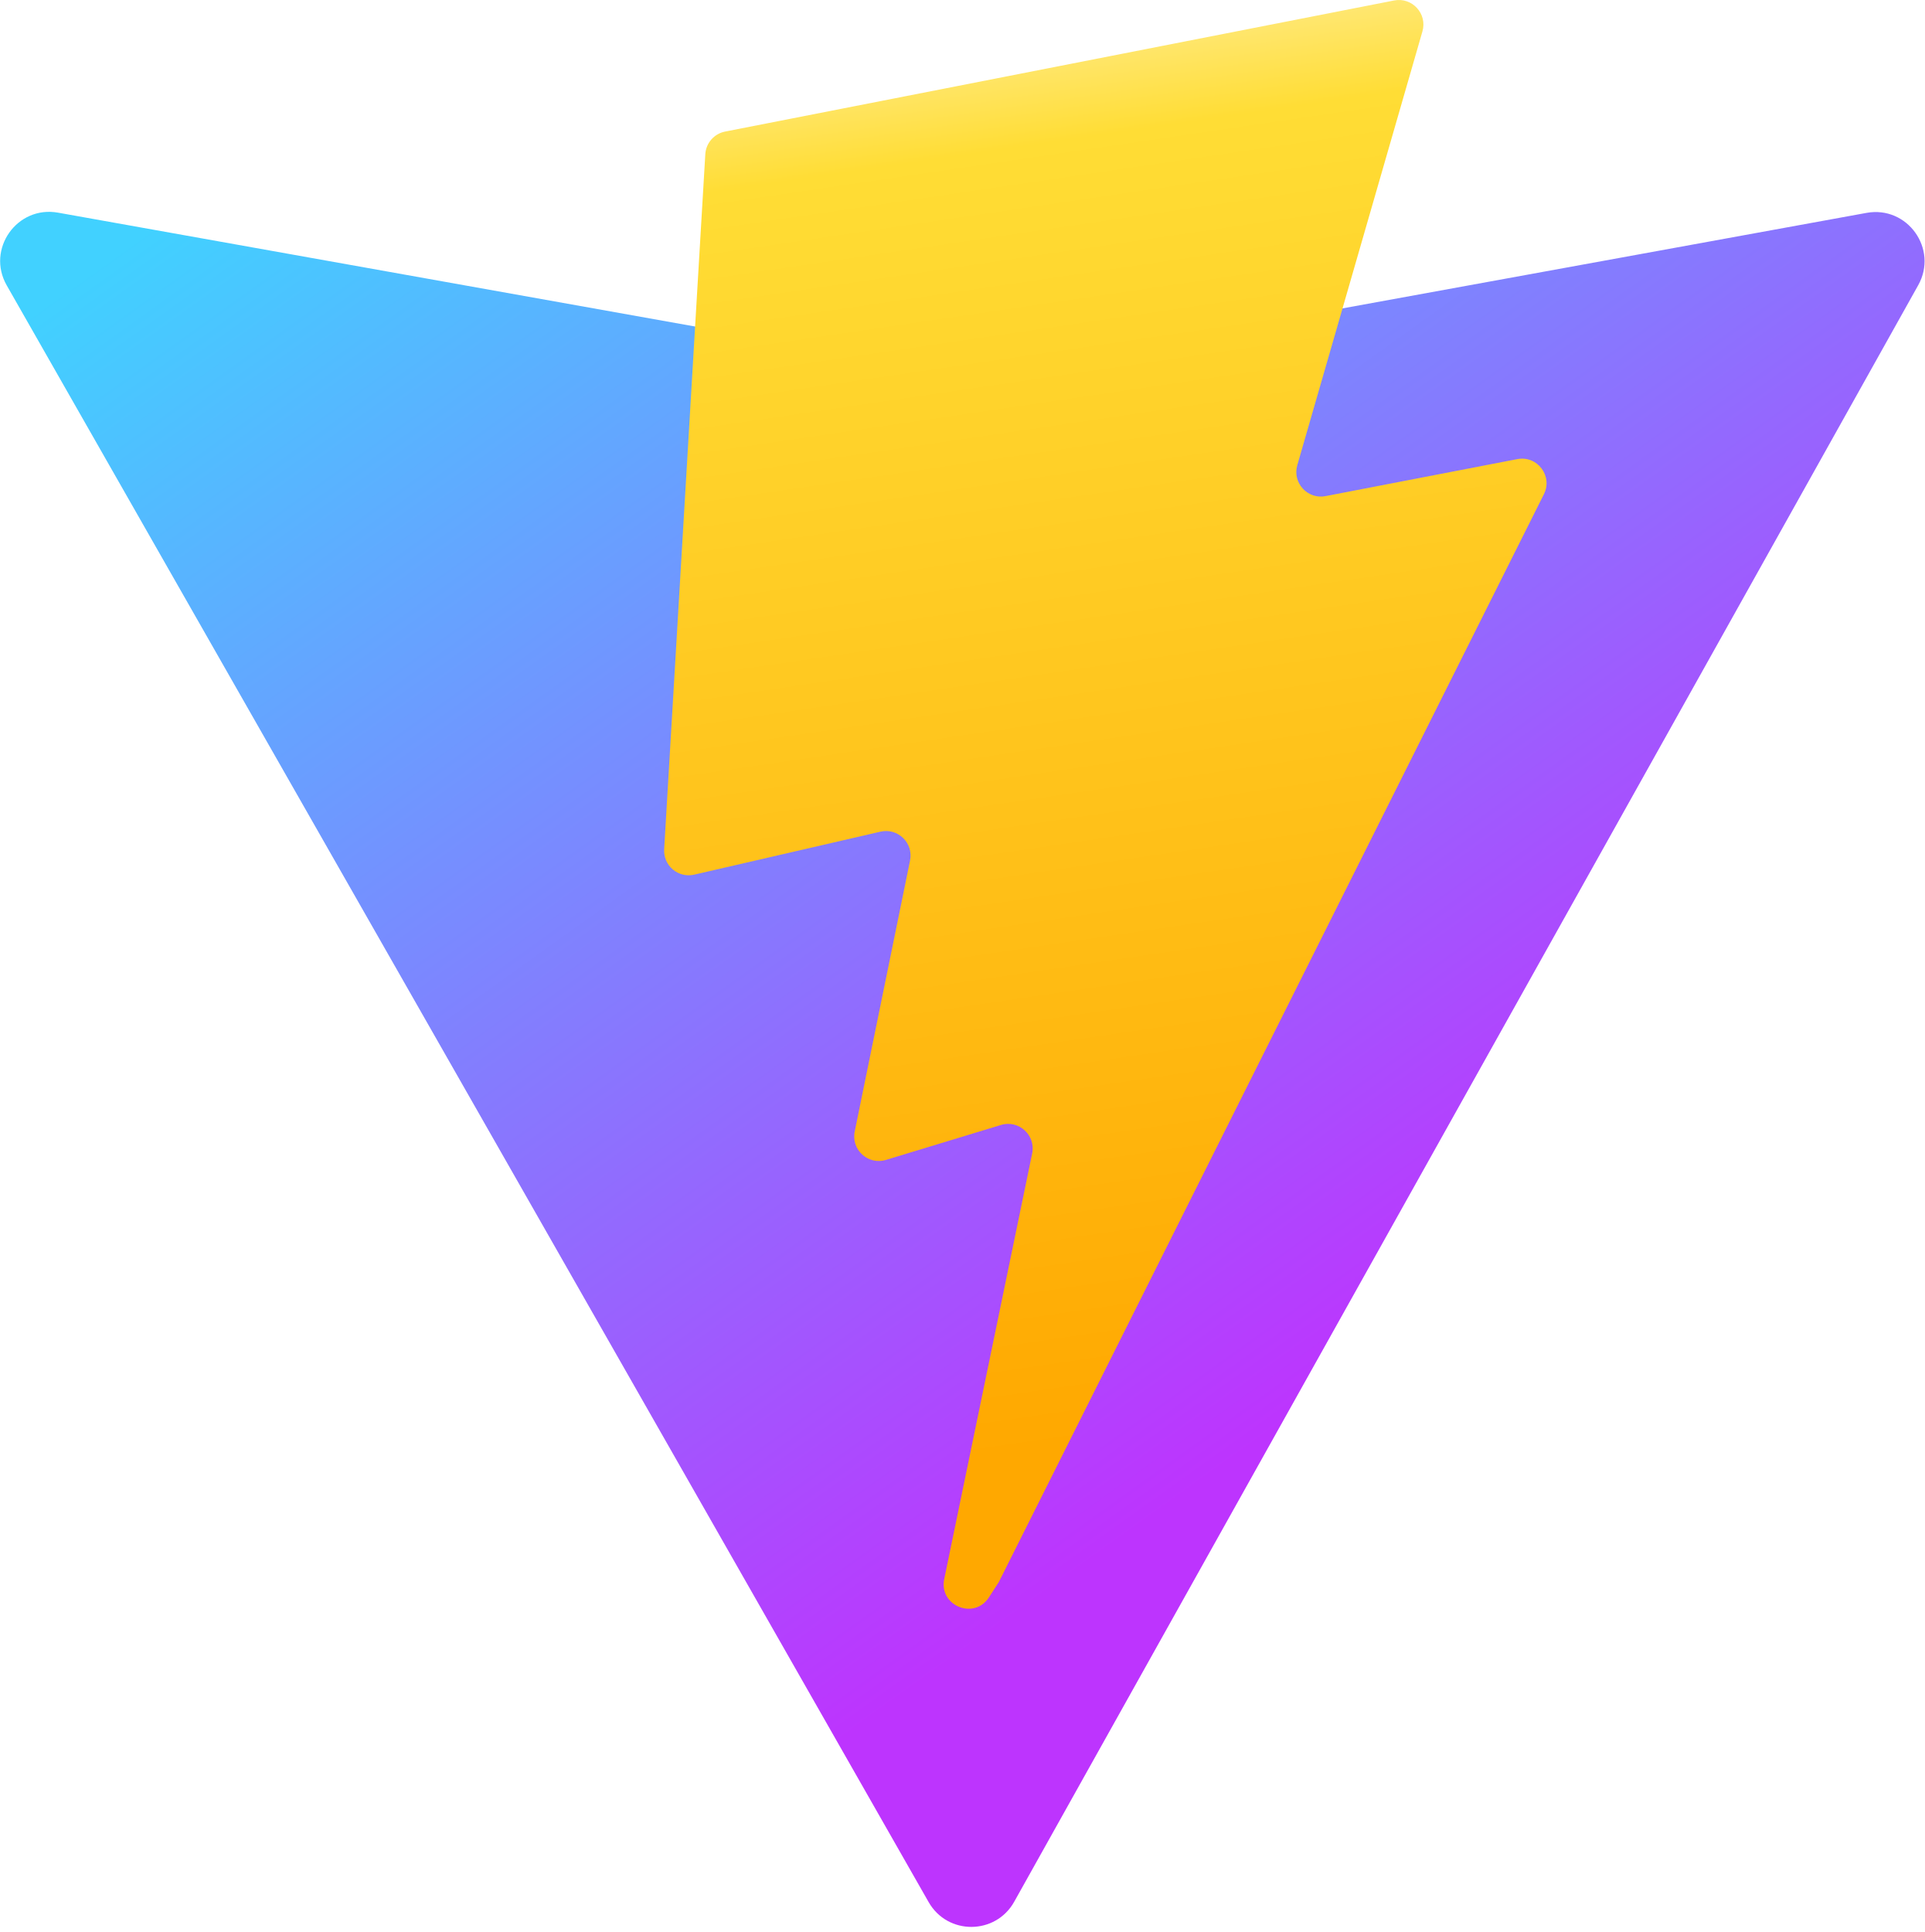
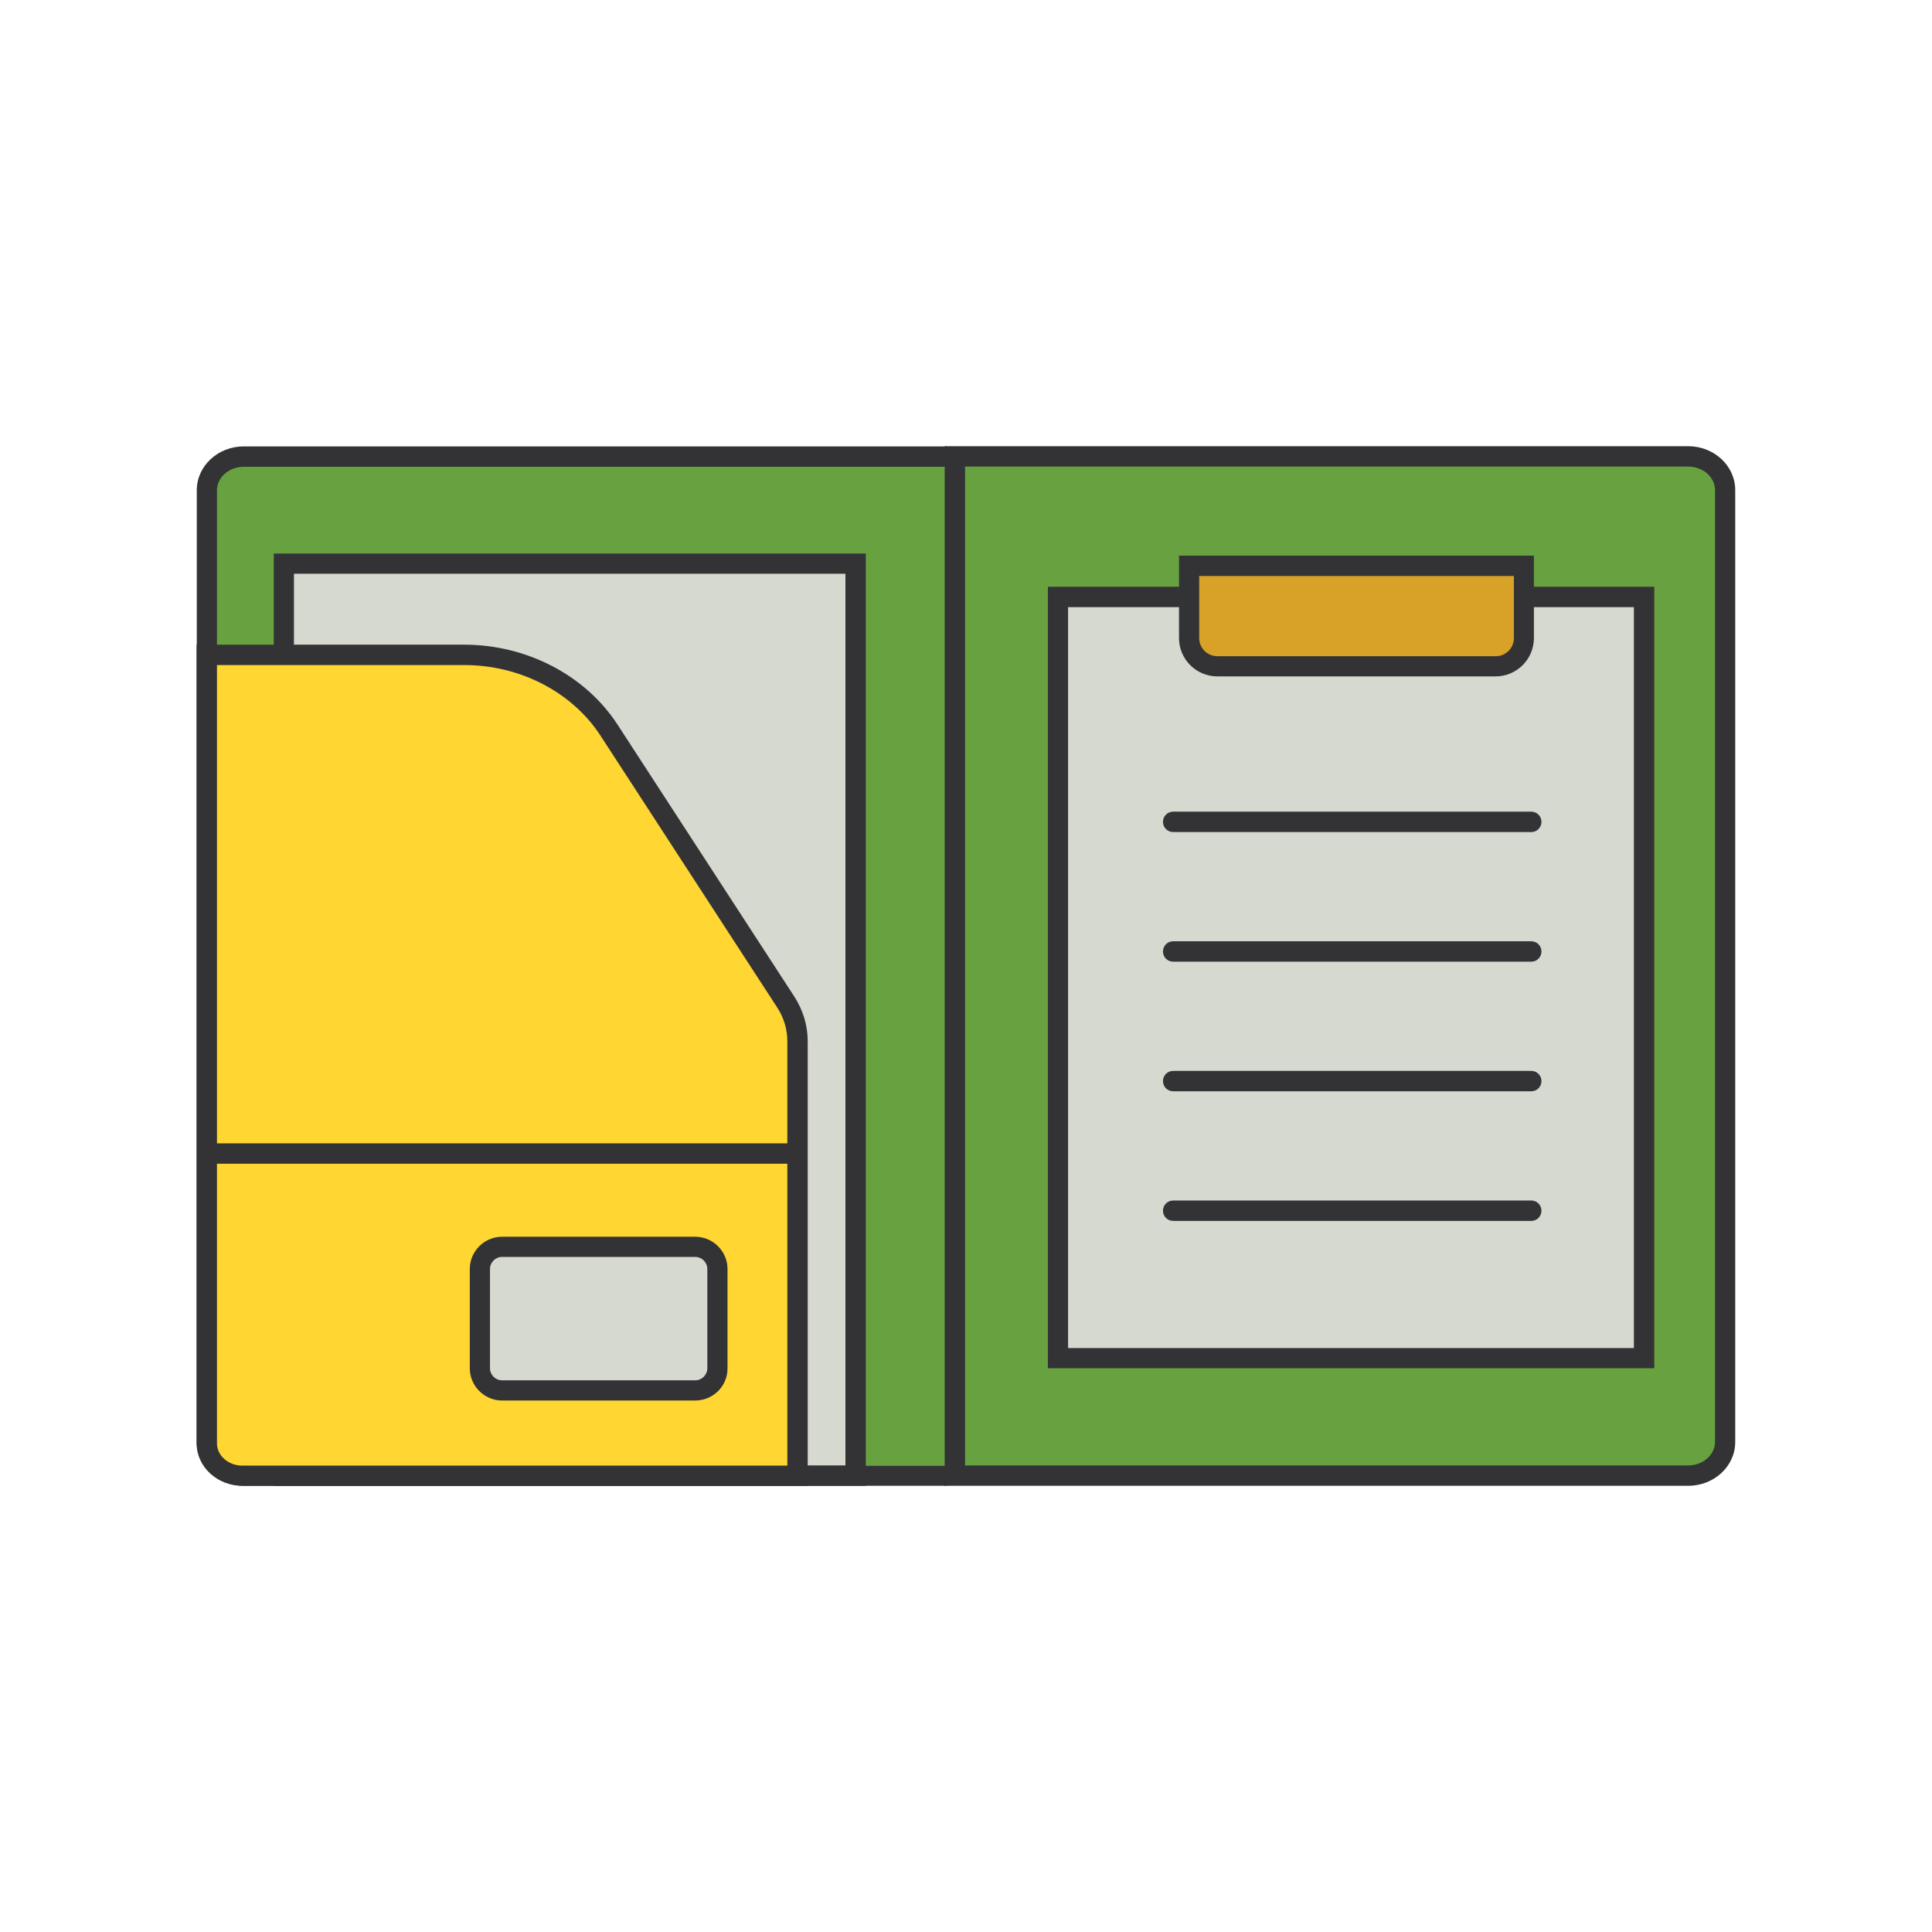
- <svg xmlns="http://www.w3.org/2000/svg" aria-hidden="true" role="img" class="iconify iconify--logos" width="31.88" height="32" preserveAspectRatio="xMidYMid meet" viewBox="0 0 256 257">
-   <defs>
-     <linearGradient id="IconifyId1813088fe1fbc01fb466" x1="-.828%" x2="57.636%" y1="7.652%" y2="78.411%">
-       <stop offset="0%" stop-color="#41D1FF" />
-       <stop offset="100%" stop-color="#BD34FE" />
-     </linearGradient>
-     <linearGradient id="IconifyId1813088fe1fbc01fb467" x1="43.376%" x2="50.316%" y1="2.242%" y2="89.03%">
-       <stop offset="0%" stop-color="#FFEA83" />
-       <stop offset="8.333%" stop-color="#FFDD35" />
-       <stop offset="100%" stop-color="#FFA800" />
-     </linearGradient>
-   </defs>
-   <path fill="url(#IconifyId1813088fe1fbc01fb466)" d="M255.153 37.938L134.897 252.976c-2.483 4.44-8.862 4.466-11.382.048L.875 37.958c-2.746-4.814 1.371-10.646 6.827-9.67l120.385 21.517a6.537 6.537 0 0 0 2.322-.004l117.867-21.483c5.438-.991 9.574 4.796 6.877 9.62Z" />
-   <path fill="url(#IconifyId1813088fe1fbc01fb467)" d="M185.432.063L96.44 17.501a3.268 3.268 0 0 0-2.634 3.014l-5.474 92.456a3.268 3.268 0 0 0 3.997 3.378l24.777-5.718c2.318-.535 4.413 1.507 3.936 3.838l-7.361 36.047c-.495 2.426 1.782 4.5 4.151 3.78l15.304-4.649c2.372-.72 4.652 1.36 4.15 3.788l-11.698 56.621c-.732 3.542 3.979 5.473 5.943 2.437l1.313-2.028l72.516-144.72c1.215-2.423-.88-5.186-3.54-4.672l-25.505 4.922c-2.396.462-4.435-1.77-3.759-4.114l16.646-57.705c.677-2.35-1.37-4.583-3.769-4.113Z" />
+ <svg xmlns="http://www.w3.org/2000/svg" width="800px" height="800px" viewBox="0 0 1024 1024" class="icon" version="1.1">
+   <path d="M506.9 782.1H129.2c-10.8 0-19.5-8-19.5-17.8V259.8c0-9.8 8.8-17.8 19.5-17.8h378.4l-0.7 540.1z" fill="#68A240" />
+   <path d="M501.8 787.5H129.2c-13.7 0-24.9-10.4-24.9-23.2V259.8c0-12.8 11.2-23.2 24.9-23.2h372.6v10.8H129.2c-7.8 0-14.2 5.6-14.2 12.5v504.5c0 6.9 6.4 12.5 14.2 12.5h372.6v10.6z" fill="#333336" />
+   <path d="M150.5 298.7h303V782h-303z" fill="#D5D9CF" />
+   <path d="M458.8 787.5H145.1V293.4h313.8v494.1z m-303-10.8h292.3V304.1H155.8v472.6z" fill="#333336" />
+   <path d="M506.1 782.1h388.7c10.8 0 19.5-8 19.5-17.8V259.8c0-9.8-8.8-17.8-19.5-17.8H506.1v540.1z" fill="#68A240" />
+   <path d="M894.8 787.5H500.7v-551h394.1c13.7 0 24.9 10.4 24.9 23.2v504.5c0.1 12.8-11.1 23.3-24.9 23.3z m-383.3-10.8h383.3c7.8 0 14.2-5.6 14.2-12.5V259.8c0-6.9-6.4-12.5-14.2-12.5H511.5v529.4z" fill="#333336" />
+   <path d="M109.6 347.1h136.5c31.4 0 60.5 15.1 76.5 39.8l93.8 144.3c4.1 6.2 6.2 13.4 6.2 20.6v230.3H128.4c-10.4 0-18.8-7.7-18.8-17.2V347.1z" fill="#FFD632" />
+   <path d="M428.1 787.5H128.4c-13.3 0-24.2-10.1-24.2-22.5V341.7h141.9c33.1 0 64.1 16.2 81.1 42.2L421 528.2c4.6 7.1 7.1 15.3 7.1 23.6v235.7zM115 352.5V765c0 6.5 6 11.8 13.4 11.8h288.9v-225c0-6.2-1.8-12.3-5.3-17.7l-93.8-144.3c-15-23-42.6-37.3-72-37.3H115z" fill="#333336" />
+   <path d="M109.6 606h313.1v10.8H109.6z" fill="#333336" />
+   <path d="M368.3 736.9H266.4c-6.6 0-12-5.4-12-12v-52.1c0-6.6 5.4-12 12-12h101.9c6.6 0 12 5.4 12 12v52.1c0 6.6-5.4 12-12 12z" fill="#D5D9CF" />
+   <path d="M368.5 742.3H266.1c-9.4 0-17.1-7.7-17.1-17.1v-52.6c0-9.4 7.7-17.1 17.1-17.1h102.4c9.4 0 17.1 7.7 17.1 17.1v52.6c0.1 9.4-7.6 17.1-17.1 17.1z m-102.4-76.1c-3.5 0-6.4 2.9-6.4 6.4v52.6c0 3.5 2.9 6.4 6.4 6.4h102.4c3.5 0 6.4-2.9 6.4-6.4v-52.6c0-3.5-2.9-6.4-6.4-6.4H266.1z" fill="#333336" />
+   <path d="M560.7 316.4h310.7v403.5H560.7z" fill="#D5D9CF" />
+   <path d="M876.8 725.2H555.4V311h321.4v414.2z m-310.7-10.7H866V321.8H566.1v392.7z" fill="#333336" />
+   <path d="M792.4 353.1H645.5c-8.4 0-15.3-6.8-15.3-15.3v-37.9h177.4v37.9c0.1 8.5-6.8 15.3-15.2 15.3z" fill="#D8A128" />
+   <path d="M792.7 358.5H645.2c-11.2 0-20.3-9.1-20.3-20.3v-43.7H813v43.7c0 11.2-9.1 20.3-20.3 20.3z m-157.1-53.2v32.9c0 5.3 4.3 9.6 9.6 9.6h147.6c5.3 0 9.6-4.3 9.6-9.6v-32.9H635.6z" fill="#333336" />
+   <path d="M811.7 441H621.8c-3 0-5.4-2.4-5.4-5.4 0-3 2.4-5.4 5.4-5.4h189.8c3 0 5.4 2.4 5.4 5.4 0 3-2.4 5.4-5.3 5.4z" fill="#333336" />
+   <path d="M811.7 509.7H621.8c-3 0-5.4-2.4-5.4-5.4 0-3 2.4-5.4 5.4-5.4h189.8c3 0 5.4 2.4 5.4 5.4 0 3-2.4 5.4-5.3 5.4z" fill="#333336" />
+   <path d="M811.7 578.4H621.8c-3 0-5.4-2.4-5.4-5.4s2.4-5.4 5.4-5.4h189.8c3 0 5.4 2.4 5.4 5.4s-2.4 5.4-5.3 5.4z" fill="#333336" />
+   <path d="M811.7 647.1H621.8c-3 0-5.4-2.4-5.4-5.4s2.4-5.4 5.4-5.4h189.8c3 0 5.4 2.4 5.4 5.4s-2.4 5.4-5.3 5.4z" fill="#333336" />
</svg>
